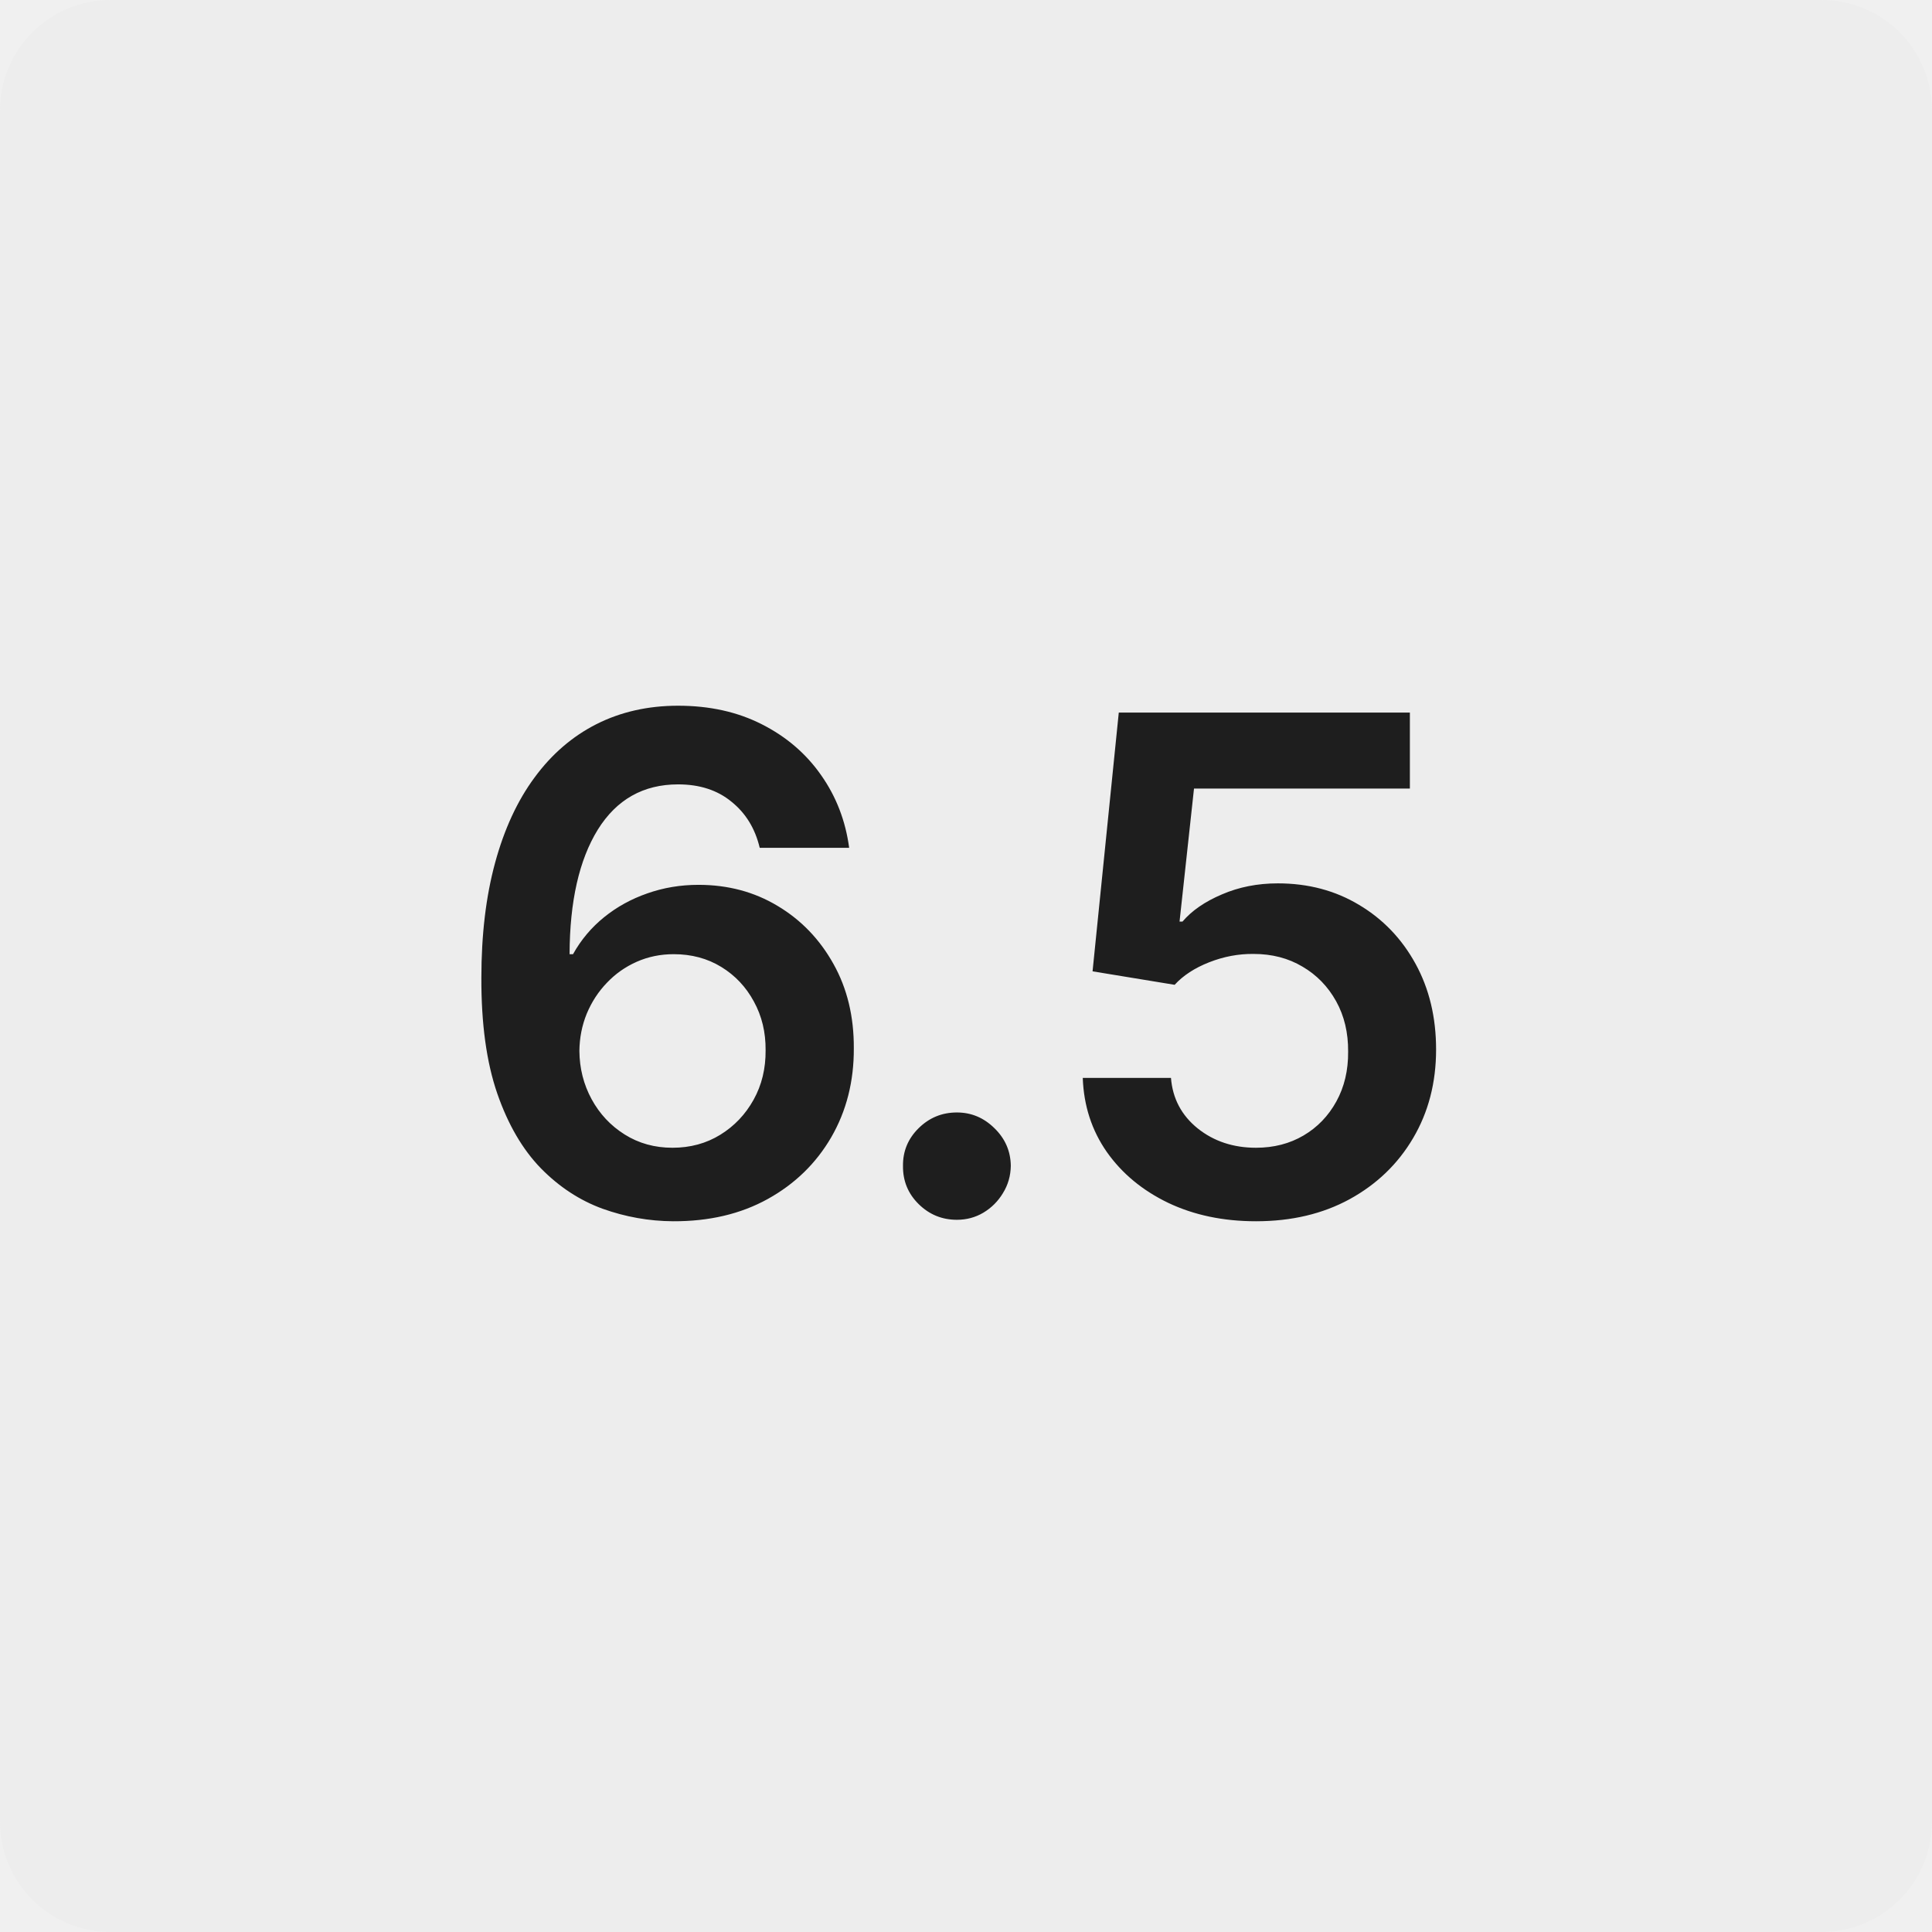
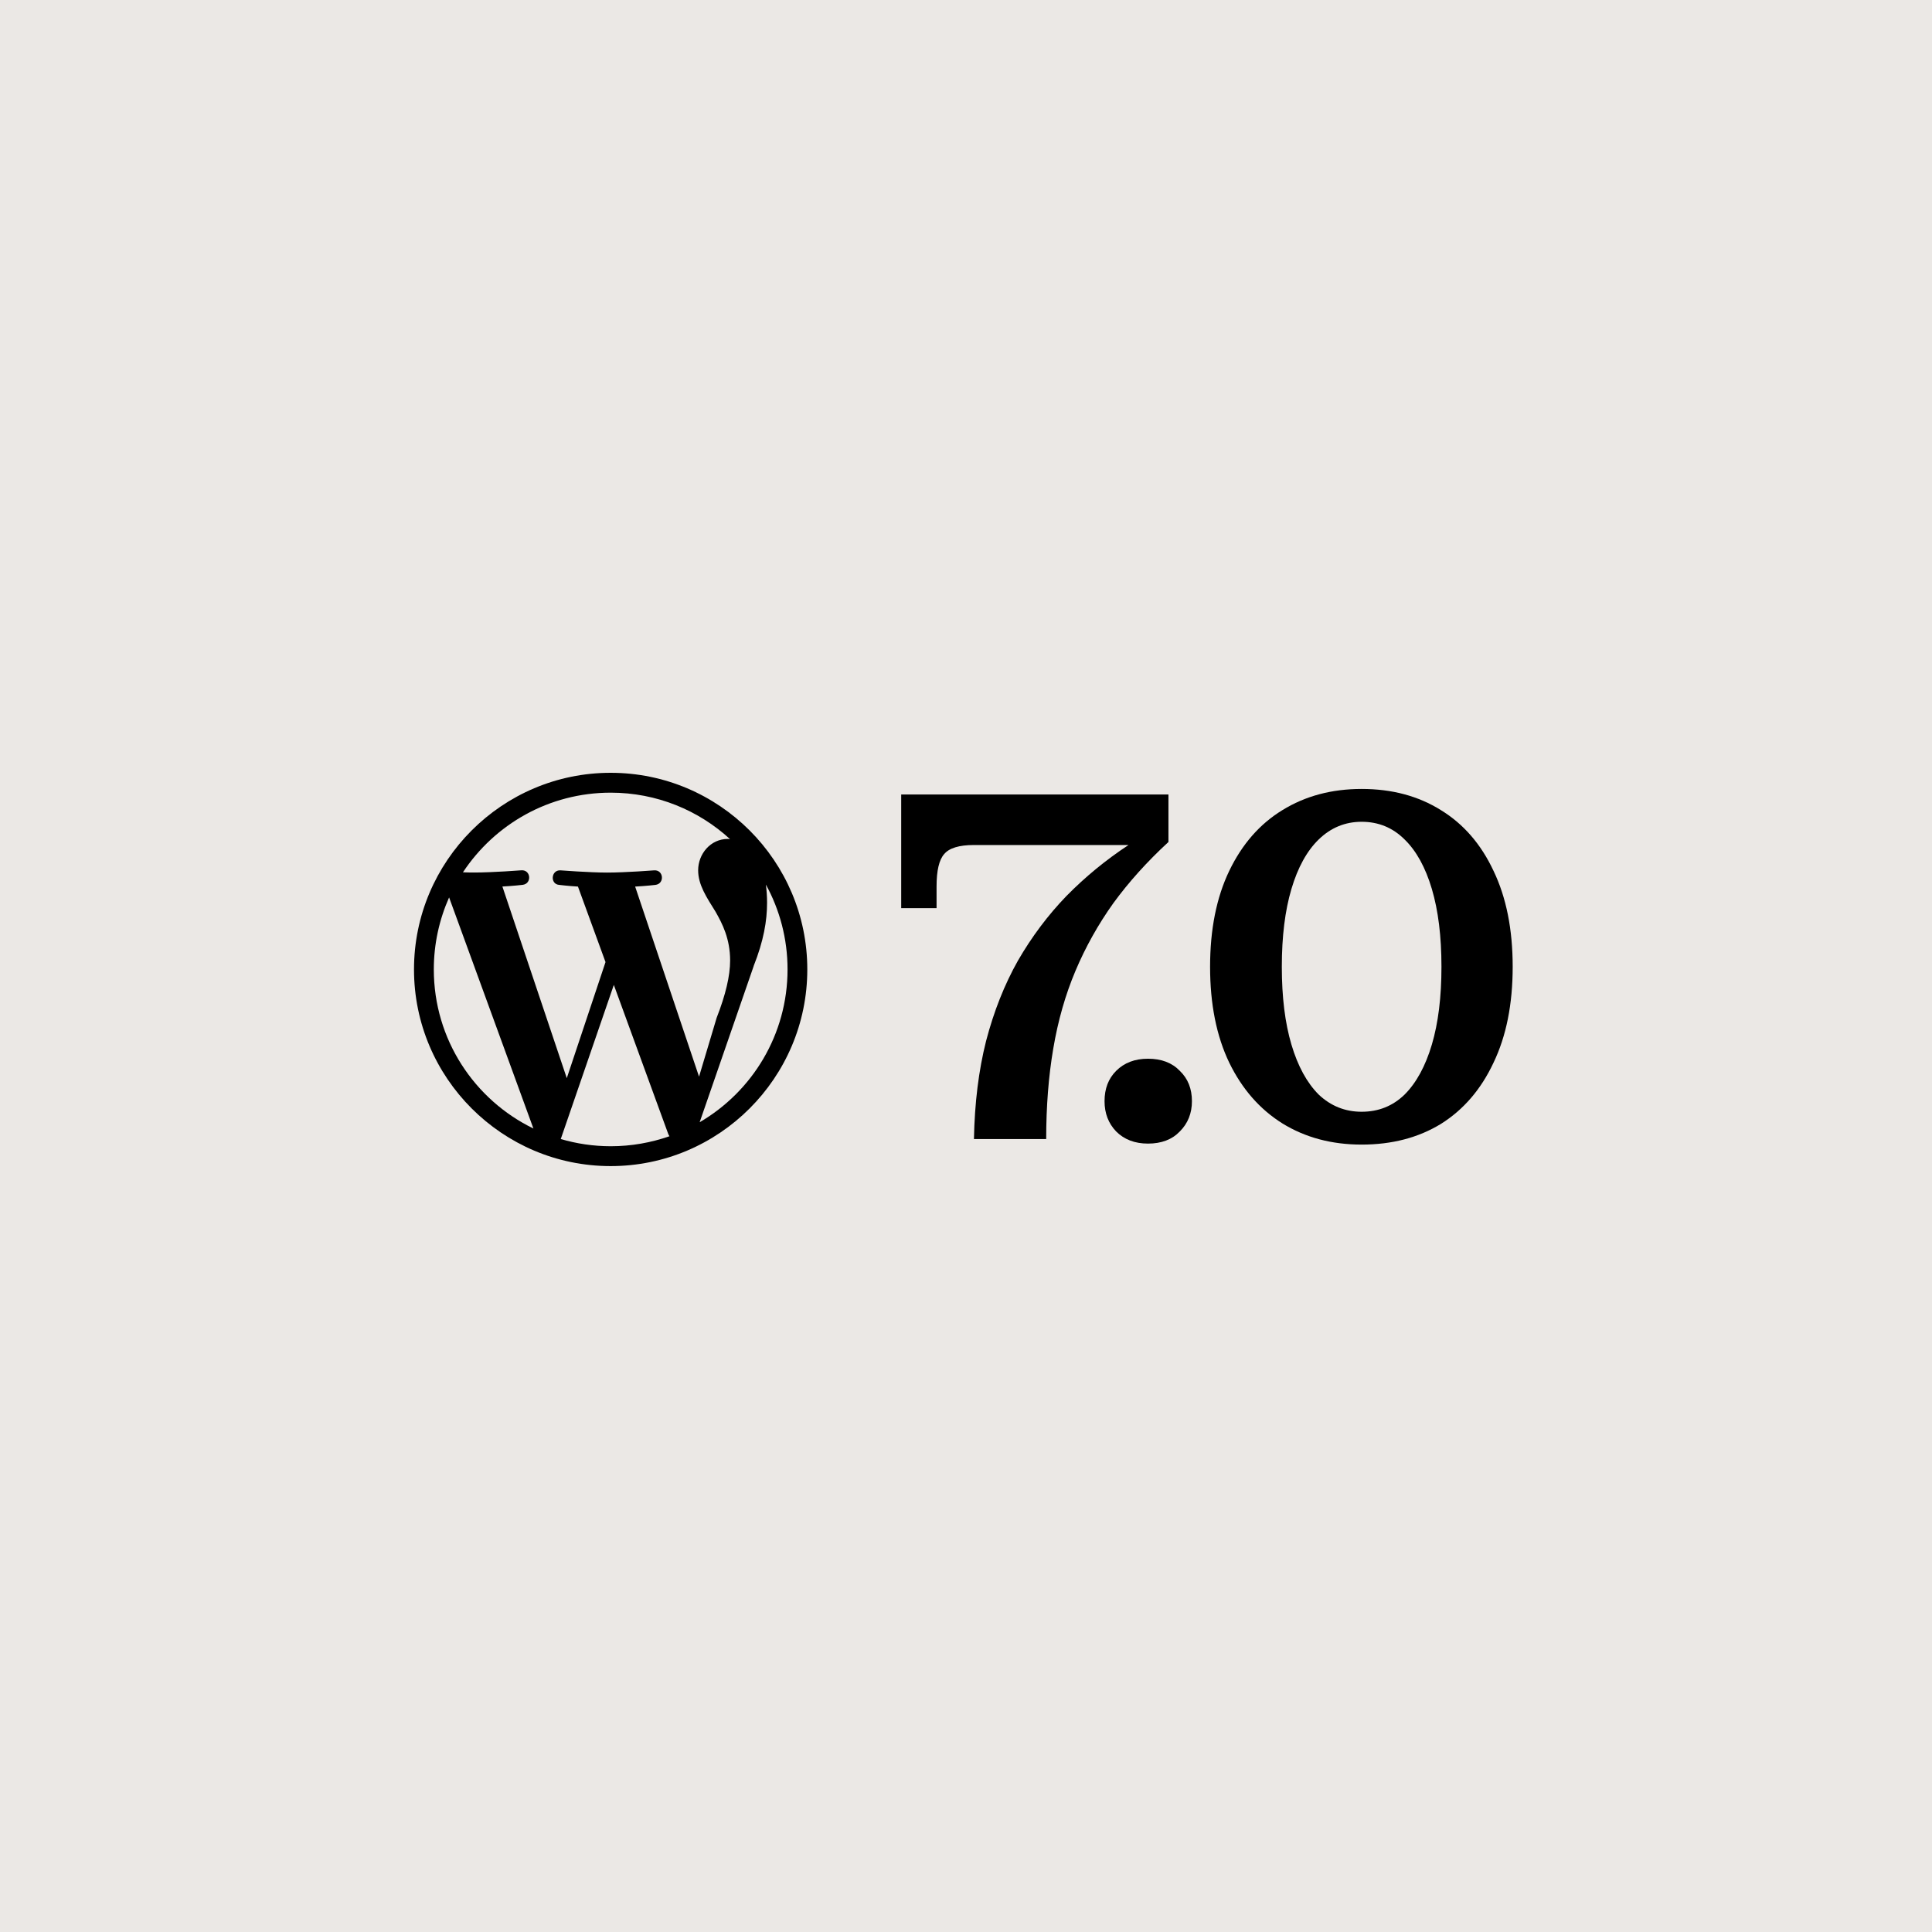
<svg xmlns="http://www.w3.org/2000/svg" width="280" height="280" viewBox="0 0 280 280" fill="none">
-   <path d="M0 16C0 7.163 7.163 0 16 0H264C272.837 0 280 7.163 280 16V264C280 272.837 272.837 280 264 280H16C7.163 280 0 272.837 0 264V16Z" fill="#EDEDED" />
-   <path d="M97.534 176.994C94.054 176.971 90.657 176.367 87.342 175.183C84.028 173.976 81.045 172.023 78.394 169.324C75.742 166.601 73.635 162.991 72.072 158.493C70.51 153.971 69.74 148.372 69.764 141.696C69.764 135.47 70.427 129.918 71.753 125.041C73.079 120.164 74.984 116.045 77.47 112.683C79.956 109.298 82.951 106.717 86.454 104.942C89.982 103.166 93.924 102.278 98.28 102.278C102.849 102.278 106.897 103.178 110.425 104.977C113.976 106.777 116.84 109.239 119.018 112.364C121.196 115.465 122.546 118.969 123.067 122.875H110.105C109.442 120.081 108.081 117.856 106.021 116.199C103.985 114.518 101.405 113.678 98.28 113.678C93.237 113.678 89.355 115.867 86.632 120.247C83.933 124.627 82.572 130.64 82.548 138.287H83.046C84.206 136.204 85.709 134.416 87.555 132.925C89.402 131.433 91.485 130.285 93.805 129.48C96.149 128.652 98.623 128.237 101.227 128.237C105.489 128.237 109.312 129.255 112.697 131.291C116.107 133.327 118.805 136.133 120.794 139.707C122.783 143.259 123.765 147.33 123.741 151.923C123.765 156.705 122.676 161.002 120.474 164.814C118.273 168.602 115.207 171.585 111.277 173.763C107.347 175.941 102.766 177.018 97.534 176.994ZM97.463 166.341C100.044 166.341 102.352 165.714 104.388 164.459C106.424 163.204 108.034 161.511 109.217 159.381C110.401 157.25 110.981 154.859 110.957 152.207C110.981 149.603 110.413 147.248 109.253 145.141C108.116 143.034 106.542 141.365 104.53 140.134C102.518 138.902 100.221 138.287 97.641 138.287C95.723 138.287 93.936 138.654 92.278 139.388C90.621 140.122 89.177 141.14 87.946 142.442C86.715 143.72 85.744 145.212 85.034 146.916C84.347 148.597 83.992 150.396 83.969 152.314C83.992 154.847 84.584 157.179 85.744 159.31C86.904 161.44 88.502 163.145 90.538 164.423C92.574 165.702 94.883 166.341 97.463 166.341ZM138.68 176.781C136.526 176.781 134.679 176.024 133.141 174.509C131.602 172.993 130.844 171.147 130.868 168.969C130.844 166.838 131.602 165.015 133.141 163.5C134.679 161.985 136.526 161.227 138.68 161.227C140.764 161.227 142.575 161.985 144.114 163.5C145.676 165.015 146.469 166.838 146.493 168.969C146.469 170.413 146.09 171.727 145.357 172.911C144.646 174.094 143.699 175.041 142.516 175.751C141.356 176.438 140.077 176.781 138.68 176.781ZM182.028 176.994C177.294 176.994 173.056 176.107 169.315 174.331C165.575 172.532 162.604 170.07 160.402 166.945C158.224 163.82 157.064 160.245 156.922 156.22H169.706C169.943 159.203 171.233 161.642 173.577 163.536C175.92 165.406 178.738 166.341 182.028 166.341C184.609 166.341 186.905 165.749 188.918 164.565C190.93 163.382 192.516 161.736 193.676 159.629C194.836 157.522 195.404 155.119 195.381 152.42C195.404 149.674 194.824 147.236 193.641 145.105C192.457 142.974 190.835 141.305 188.776 140.098C186.716 138.867 184.348 138.251 181.673 138.251C179.495 138.228 177.353 138.63 175.246 139.459C173.139 140.287 171.47 141.376 170.239 142.726L158.342 140.773L162.142 103.273H204.33V114.281H173.044L170.949 133.564H171.375C172.724 131.978 174.63 130.664 177.092 129.622C179.554 128.557 182.253 128.024 185.189 128.024C189.592 128.024 193.522 129.066 196.979 131.149C200.435 133.209 203.158 136.05 205.146 139.672C207.135 143.294 208.129 147.437 208.129 152.101C208.129 156.907 207.017 161.192 204.791 164.956C202.589 168.696 199.524 171.644 195.594 173.798C191.688 175.929 187.166 176.994 182.028 176.994Z" fill="#1E1E1E" />
+   <rect width="280" height="280" fill="#EBE8E5" />
+   <g clip-path="url(#clip0_10280_25952)">
+     <path d="M197.339 165.883C192.995 165.883 189.164 164.858 185.845 162.808C182.574 160.758 180.012 157.829 178.157 154.022C176.302 150.166 175.375 145.529 175.375 140.111C175.375 134.693 176.302 130.057 178.157 126.201C180.012 122.345 182.574 119.416 185.845 117.415C189.164 115.365 192.995 114.34 197.339 114.34C201.732 114.34 205.564 115.365 208.834 117.415C212.104 119.416 214.642 122.345 216.448 126.201C218.303 130.057 219.23 134.693 219.23 140.111C219.23 145.529 218.303 150.166 216.448 154.022C214.642 157.878 212.104 160.831 208.834 162.881C205.564 164.882 201.732 165.883 197.339 165.883ZM197.339 161.124C199.78 161.124 201.854 160.294 203.563 158.635C205.271 156.926 206.589 154.51 207.516 151.386C208.443 148.262 208.907 144.504 208.907 140.111C208.907 135.718 208.443 131.96 207.516 128.836C206.589 125.712 205.271 123.321 203.563 121.661C201.854 119.953 199.78 119.099 197.339 119.099C194.948 119.099 192.873 119.953 191.116 121.661C189.408 123.321 188.09 125.712 187.163 128.836C186.235 131.96 185.771 135.718 185.771 140.111C185.771 144.504 186.235 148.262 187.163 151.386C188.09 154.51 189.408 156.926 191.116 158.635C192.873 160.294 194.948 161.124 197.339 161.124Z" fill="black" />
+     <path d="M166.375 165.738C164.471 165.738 162.933 165.152 161.762 163.98C160.639 162.809 160.078 161.345 160.078 159.588C160.078 157.782 160.639 156.317 161.762 155.195C162.933 154.023 164.471 153.438 166.375 153.438C168.327 153.438 169.864 154.023 170.987 155.195C172.158 156.317 172.744 157.782 172.744 159.588C172.744 161.345 172.158 162.809 170.987 163.98C169.864 165.152 168.327 165.738 166.375 165.738Z" fill="black" />
+     <path d="M141.152 165.077C141.25 159.854 141.836 155.12 142.909 150.873C144.032 146.578 145.57 142.698 147.522 139.232C149.523 135.767 151.866 132.643 154.55 129.861C157.284 127.078 160.286 124.614 163.556 122.466L169.34 122.027C166.265 124.858 163.605 127.811 161.359 130.886C159.163 133.961 157.333 137.231 155.868 140.696C154.404 144.162 153.33 147.92 152.647 151.971C151.964 155.974 151.622 160.342 151.622 165.077H141.152ZM130.609 131.618V122.466H141.152C139.005 122.466 137.565 122.905 136.833 123.784C136.1 124.614 135.734 126.175 135.734 128.47V131.618H130.609ZM130.609 122.466V115.145H169.34V122.027L163.556 122.466H130.609Z" fill="black" />
+     <path d="M60 140.5C60 156.214 72.786 169 88.5 169C104.214 169 117 156.214 117 140.5C117 124.786 104.222 112 88.5 112C72.778 112 60 124.786 60 140.5ZM77.315 163.557C68.759 159.4 62.871 150.642 62.871 140.492C62.871 136.78 63.672 133.254 65.087 130.059L77.307 163.557H77.315ZM88.508 166.121C85.993 166.121 83.567 165.749 81.27 165.078L88.961 142.74L96.838 164.317C96.886 164.447 96.951 164.56 97.024 164.673C94.355 165.603 91.492 166.121 88.516 166.121H88.508ZM109.22 140.015C110.675 136.359 111.169 133.44 111.169 130.835C111.169 129.897 111.104 129.016 110.999 128.199C112.996 131.846 114.137 136.036 114.137 140.492C114.137 149.946 109.018 158.195 101.399 162.643L109.228 140.015H109.22ZM105.807 121.608C105.694 121.6 105.588 121.584 105.483 121.584C102.96 121.584 101.181 123.775 101.181 126.129C101.181 128.239 102.394 130.027 103.704 132.138C104.675 133.844 105.815 136.036 105.815 139.206C105.815 141.406 105.168 144.164 103.866 147.496L101.31 156.036L92.05 128.49C93.595 128.409 94.978 128.248 94.978 128.248C96.353 128.086 96.191 126.056 94.816 126.137C94.816 126.137 90.667 126.46 87.982 126.46C85.459 126.46 81.229 126.137 81.229 126.137C79.846 126.056 79.685 128.167 81.068 128.248C81.068 128.248 82.378 128.409 83.761 128.49L87.756 139.432L82.143 156.254L72.81 128.482C74.363 128.401 75.738 128.239 75.738 128.239C77.113 128.078 76.951 126.048 75.576 126.129C75.576 126.129 71.427 126.452 68.742 126.452C68.265 126.452 67.691 126.444 67.093 126.42C71.686 119.473 79.555 114.879 88.508 114.879C95.18 114.879 101.254 117.435 105.807 121.616V121.608Z" fill="black" />
+   </g>
+   <defs>
+     <clipPath id="clip0_10280_25952">
+       <rect width="159.23" height="57" fill="white" transform="translate(60 112)" />
+     </clipPath>
+   </defs>
</svg>
